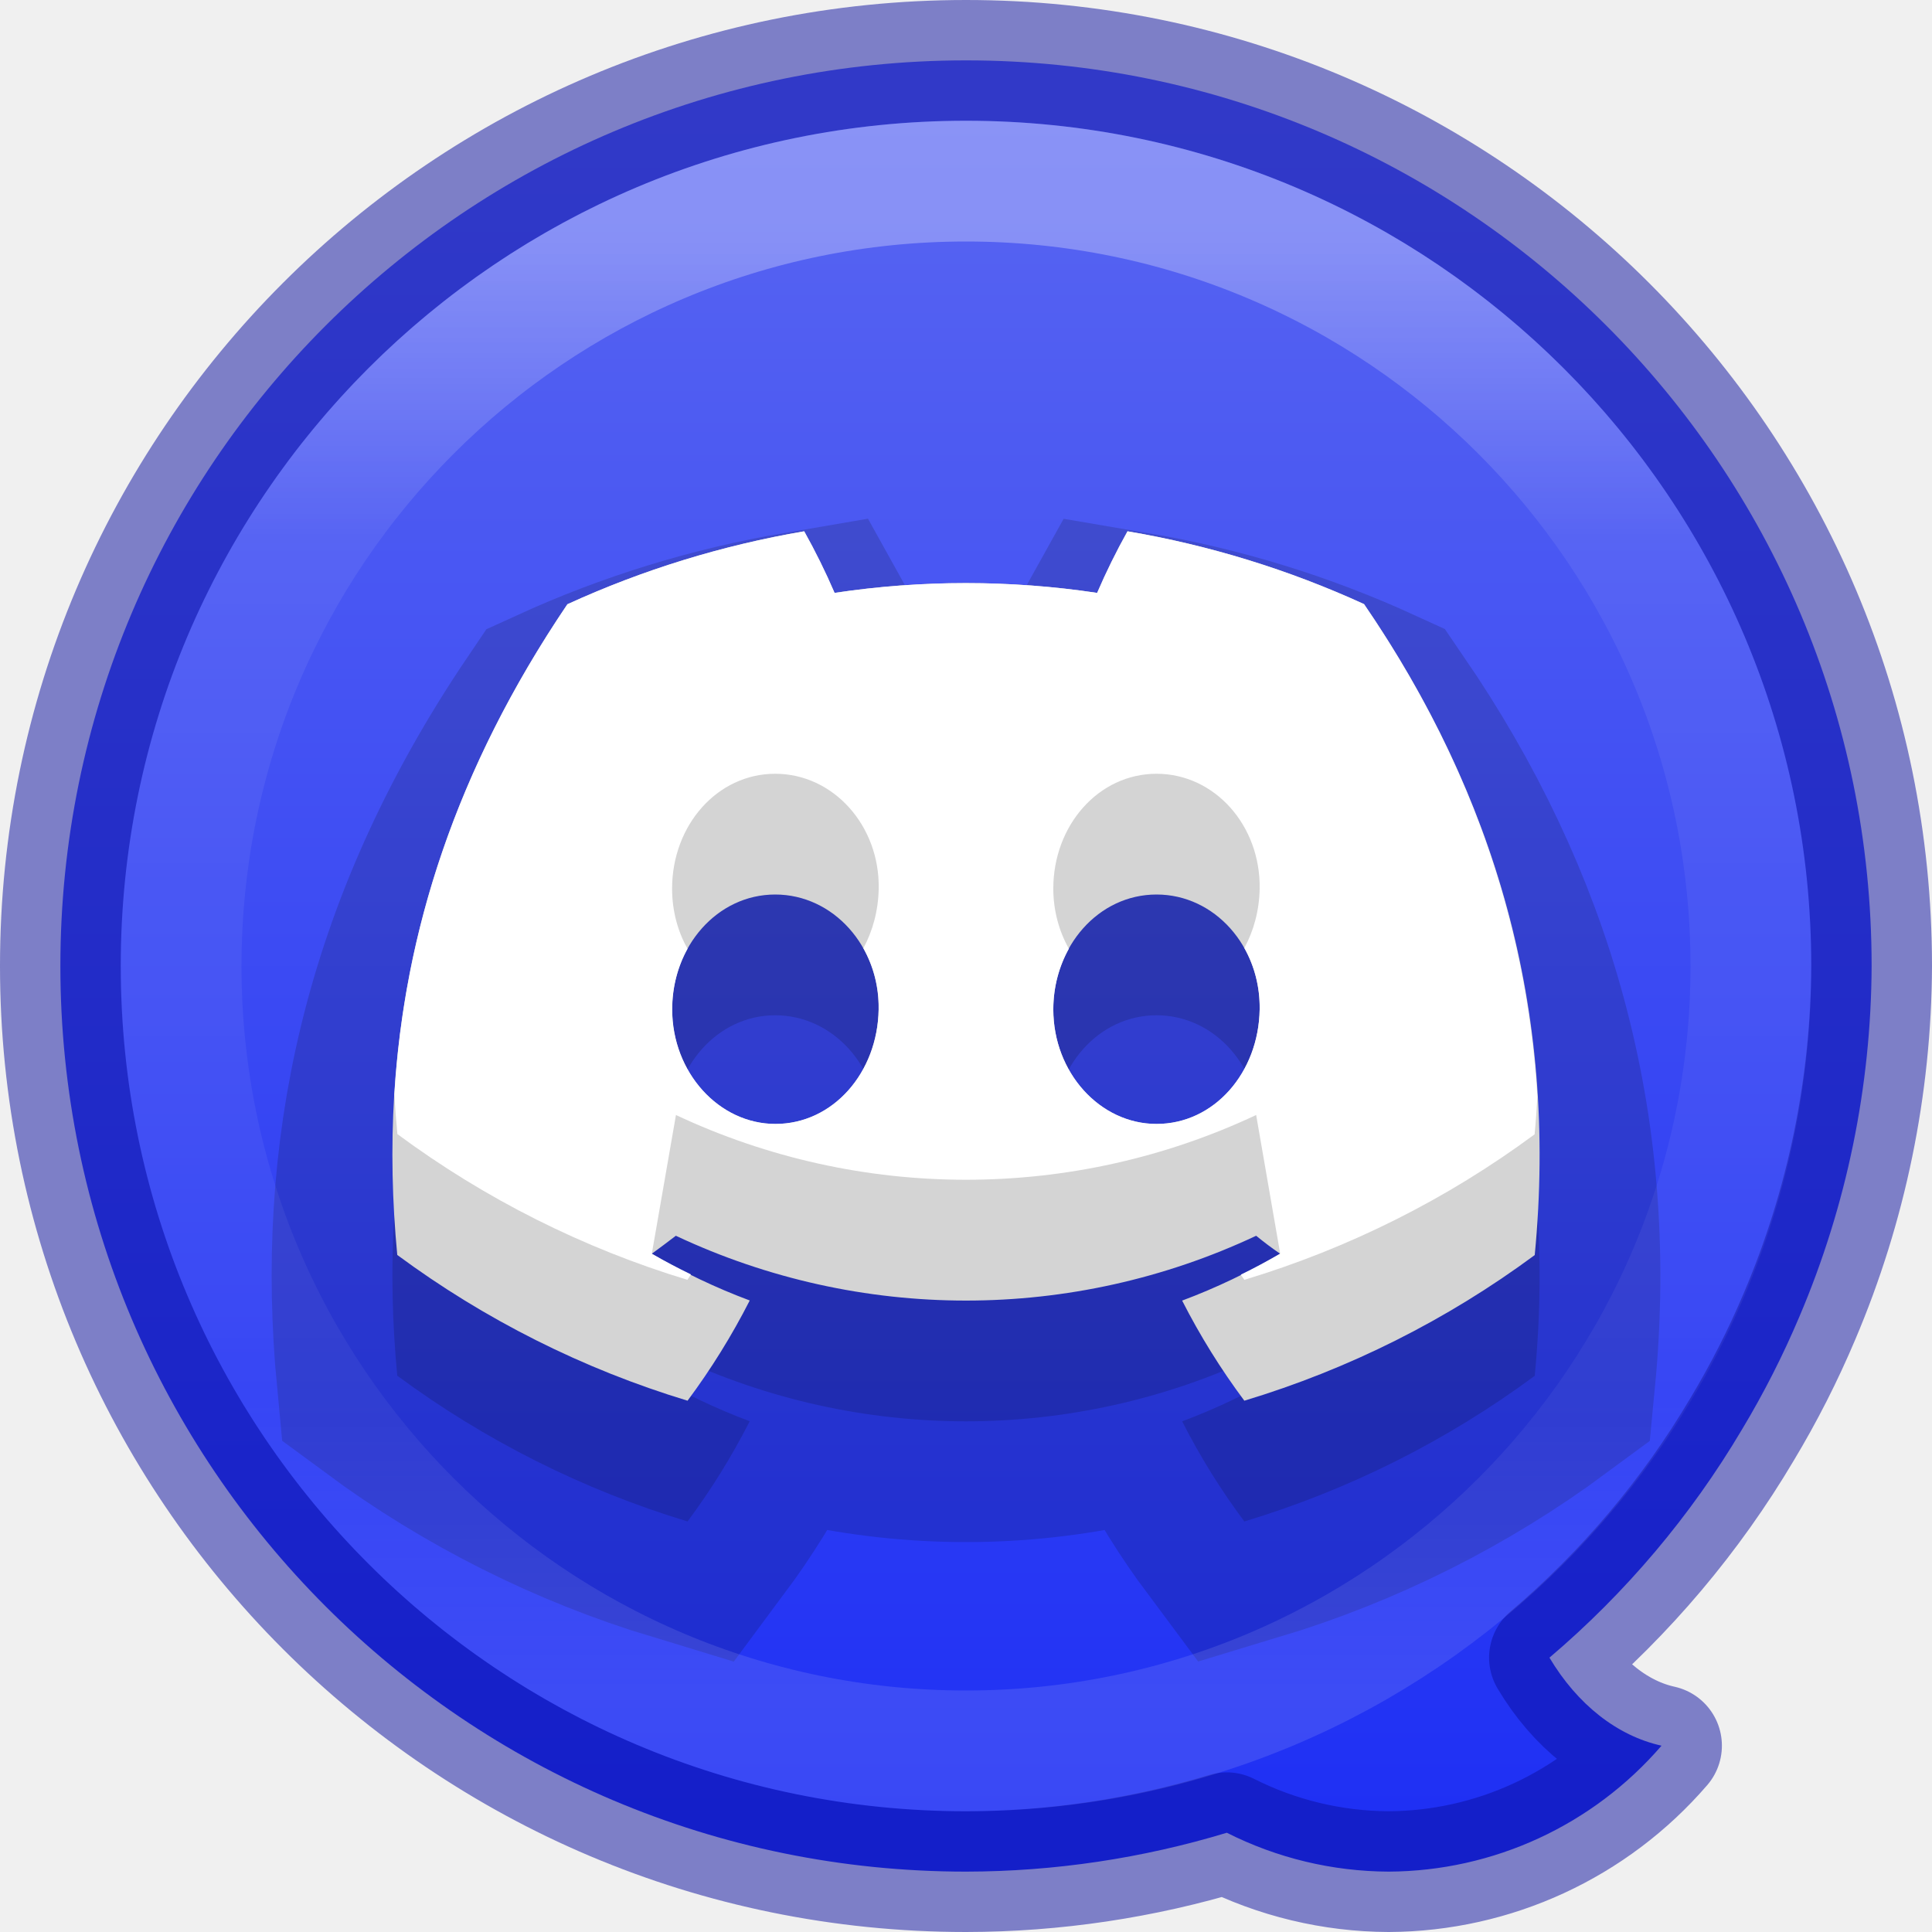
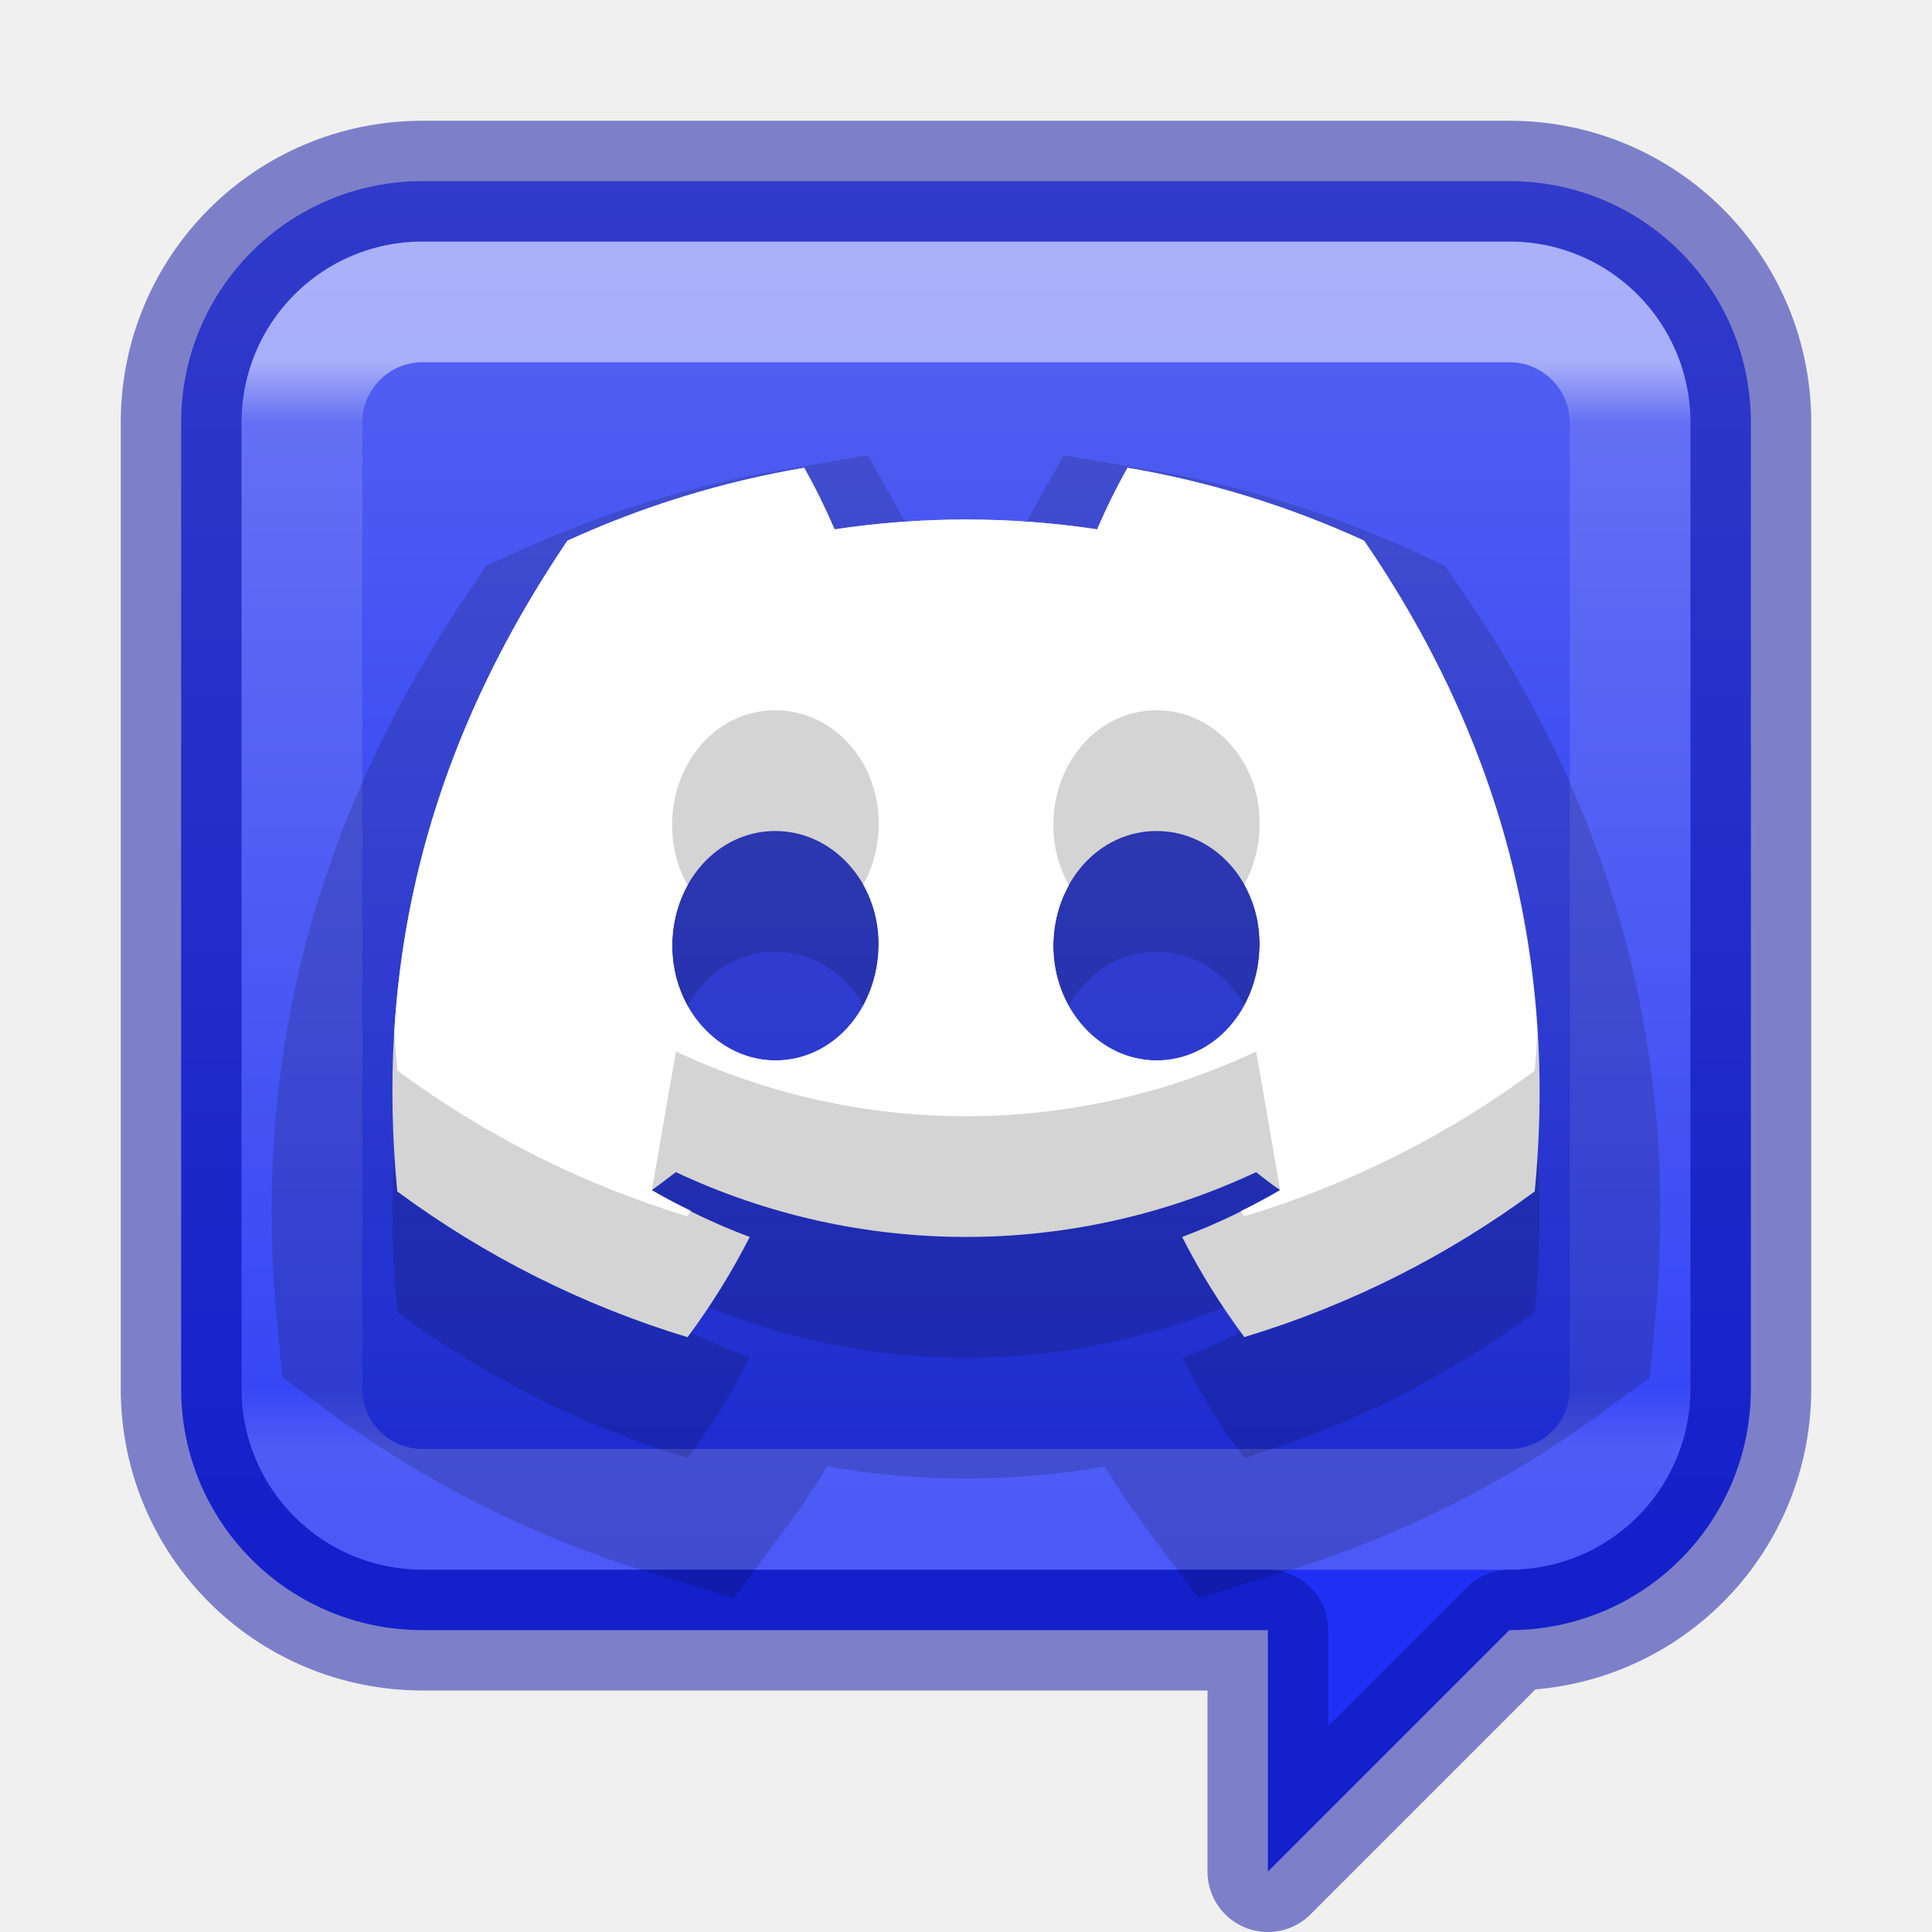
<svg xmlns="http://www.w3.org/2000/svg" xmlns:xlink="http://www.w3.org/1999/xlink" version="1.1" width="16" height="16" id="svg4372" xml:space="preserve">
  <defs id="defs4374">
    <linearGradient id="linearGradient10">
      <stop offset="0" style="stop-color:#ffffff;stop-opacity:1" id="stop7" />
      <stop offset="0.208" style="stop-color:#ffffff;stop-opacity:0.235" id="stop8" />
      <stop offset="0.8" style="stop-color:#ffffff;stop-opacity:0.157" id="stop9" />
      <stop offset="1" style="stop-color:#ffffff;stop-opacity:0.392" id="stop10" />
    </linearGradient>
    <style id="style1">.g{fill:#000;}.g,.h,.i{stroke-width:0px;}.h{fill:url(#e);}.i{fill:#fff;}</style>
    <style id="style1-7">.g{fill:#000;}.g,.h,.i{stroke-width:0px;}.h{fill:url(#e);}.i{fill:#fff;}</style>
    <style id="style1-5">.g{fill:#000;}.g,.h,.i{stroke-width:0px;}.h{fill:url(#e);}.i{fill:#fff;}</style>
    <style id="style1-53">.g{fill:#000;}.g,.h,.i{stroke-width:0px;}.h{fill:url(#e);}.i{fill:#fff;}</style>
    <style id="style1-6">.cls-1{fill:#fff;}</style>
    <style id="style1-67">.cls-1{fill:#fff;}</style>
    <linearGradient id="linearGradient2">
      <stop style="stop-color:#5865f2;stop-opacity:1;" offset="0" id="stop3-3" />
      <stop style="stop-color:#1f30f4;stop-opacity:1;" offset="1" id="stop4-5" />
    </linearGradient>
    <style id="style1-675">.g{fill:#000;}.g,.h,.i{stroke-width:0px;}.h{fill:url(#e);}.i{fill:#fff;}</style>
    <style id="style1-6-3">.cls-1{fill:#fff;}</style>
-     <linearGradient xlink:href="#linearGradient10" id="linearGradient7" x1="8" y1="2" x2="8" y2="14" gradientUnits="userSpaceOnUse" />
-     <linearGradient xlink:href="#linearGradient2" id="linearGradient12" x1="8" y1="1" x2="8" y2="15" gradientUnits="userSpaceOnUse" />
+     <linearGradient xlink:href="#linearGradient10" id="linearGradient7" x1="8" y1="2" x2="8" y2="14" gradientUnits="userSpaceOnUse" gradientTransform="translate(0,-17)" />
+     <linearGradient xlink:href="#linearGradient2" id="linearGradient12" x1="8" y1="1" x2="8" y2="15" gradientUnits="userSpaceOnUse" gradientTransform="translate(0,-17)" />
+     <linearGradient x1="24" y1="7.182" x2="24" y2="40.818" id="linearGradient3304" xlink:href="#linearGradient3924-4-8" gradientUnits="userSpaceOnUse" gradientTransform="matrix(0.2972973,0,0,0.2972973,0.8648691,0.8648672)" />
+     <linearGradient id="linearGradient3924-4-8">
+       <stop id="stop3926-0-4" style="stop-color:#ffffff;stop-opacity:1" offset="0" />
+       <stop id="stop3928-6-8" style="stop-color:#ffffff;stop-opacity:0.235" offset="0.047" />
+       <stop id="stop3930-2-1" style="stop-color:#ffffff;stop-opacity:0.157" offset="0.95" />
+       <stop id="stop3932-9-0" style="stop-color:#ffffff;stop-opacity:0.392" offset="1" />
+     </linearGradient>
+     <linearGradient xlink:href="#linearGradient4-6" id="linearGradient867" x1="8" y1="2" x2="8" y2="14" gradientUnits="userSpaceOnUse" />
+     <style id="style1-8">.g{fill:#000;}.g,.h,.i{stroke-width:0px;}.h{fill:url(#e);}.i{fill:#fff;}</style>
+     <style id="style1-7-7">.g{fill:#000;}.g,.h,.i{stroke-width:0px;}.h{fill:url(#e);}.i{fill:#fff;}</style>
+     <style id="style1-5-9">.g{fill:#000;}.g,.h,.i{stroke-width:0px;}.h{fill:url(#e);}.i{fill:#fff;}</style>
+     <linearGradient id="linearGradient4-6">
+       <stop style="stop-color:#fafafa;stop-opacity:1;" offset="0" id="stop4-7" />
+       <stop style="stop-color:#d4d4d4;stop-opacity:1;" offset="1" id="stop5" />
+     </linearGradient>
+     <style id="style1-53-2">.g{fill:#000;}.g,.h,.i{stroke-width:0px;}.h{fill:url(#e);}.i{fill:#fff;}</style>
+     <style id="style1-6-0">.cls-1{fill:#fff;}</style>
+     <style id="style1-67-23">.cls-1{fill:#fff;}</style>
+     <style id="style1-535">.g{fill:#000;}.g,.h,.i{stroke-width:0px;}.h{fill:url(#e);}.i{fill:#fff;}</style>
+     <style id="style1-7-6">.g{fill:#000;}.g,.h,.i{stroke-width:0px;}.h{fill:url(#e);}.i{fill:#fff;}</style>
+     <style id="style1-5-2">.g{fill:#000;}.g,.h,.i{stroke-width:0px;}.h{fill:url(#e);}.i{fill:#fff;}</style>
+     <style id="style1-53-9">.g{fill:#000;}.g,.h,.i{stroke-width:0px;}.h{fill:url(#e);}.i{fill:#fff;}</style>
+     <style id="style1-6-1">.cls-1{fill:#fff;}</style>
+     <style id="style1-67-2">.cls-1{fill:#fff;}</style>
+     <style id="style1-675-9">.g{fill:#000;}.g,.h,.i{stroke-width:0px;}.h{fill:url(#e);}.i{fill:#fff;}</style>
+     <style id="style1-6-3-7">.cls-1{fill:#fff;}</style>
+     <linearGradient xlink:href="#linearGradient10" id="linearGradient7-3" x1="8" y1="2" x2="8" y2="14" gradientUnits="userSpaceOnUse" gradientTransform="translate(0,-18)" />
+     <linearGradient xlink:href="#linearGradient4-6" id="linearGradient12-6" x1="8" y1="1" x2="8" y2="15" gradientUnits="userSpaceOnUse" gradientTransform="translate(0,-18)" />
+     <linearGradient id="linearGradient877">
+       <stop id="stop869" style="stop-color:#cd9ef7;stop-opacity:1" offset="0" />
+       <stop id="stop875" style="stop-color:#a56de2;stop-opacity:1" offset="1" />
+     </linearGradient>
+     <linearGradient x1="24" y1="7.182" x2="24" y2="37.455" id="linearGradient3304-8" xlink:href="#linearGradient3924-4-8-7" gradientUnits="userSpaceOnUse" gradientTransform="matrix(0.2972973,0,0,0.2972973,0.864869,0.8648672)" />
+     <linearGradient id="linearGradient3924-4-8-7">
+       <stop id="stop3926-0-4-9" style="stop-color:#ffffff;stop-opacity:1" offset="0" />
+       <stop id="stop3928-6-8-2" style="stop-color:#ffffff;stop-opacity:0.235" offset="0.056" />
+       <stop id="stop3930-2-1-0" style="stop-color:#ffffff;stop-opacity:0.157" offset="0.944" />
+       <stop id="stop3932-9-0-2" style="stop-color:#ffffff;stop-opacity:0.392" offset="1" />
+     </linearGradient>
+     <linearGradient xlink:href="#linearGradient2" id="linearGradient867-3" x1="8" y1="1.5" x2="8" y2="13" gradientUnits="userSpaceOnUse" />
  </defs>
-   <path d="M 8,0.5 C 3.858,0.5 0.5,3.858 0.5,8 0.5,12.142 3.858,15.5 8,15.5 8.732,15.499 9.46,15.39 10.16,15.178 10.576,15.388 11.034,15.498 11.5,15.5 c 0.869,-0.004 1.693,-0.385 2.26,-1.043 -0.366,-0.081 -0.697,-0.341 -0.928,-0.729 0.632,-0.537 1.171,-1.175 1.594,-1.889 0.181,-0.301 0.34,-0.614 0.477,-0.938 C 15.293,9.984 15.496,8.998 15.5,8 15.5,3.858 12.142,0.5 8,0.5 Z" style="opacity:1;fill:url(#linearGradient12);stroke:#0a0f9f;stroke-linejoin:round;stroke-opacity:0.5" id="path4" />
-   <path class="cls-1" d="m 11.297,6.003 a 7.857,7.857 0 0 0 -1.96,-0.603 5.384,5.384 0 0 0 -0.251,0.51 7.299,7.299 0 0 0 -2.175,0 A 5.408,5.408 0 0 0 6.66,5.4 7.912,7.912 0 0 0 4.699,6.004 C 3.458,7.84 3.122,9.629 3.29,11.393 v 0 a 7.9,7.9 0 0 0 2.404,1.207 5.806,5.806 0 0 0 0.515,-0.83 5.112,5.112 0 0 1 -0.811,-0.387 c 0.068,-0.049 0.134,-0.1 0.199,-0.149 a 5.647,5.647 0 0 0 4.806,0 c 0.065,0.053 0.132,0.104 0.199,0.149 a 5.132,5.132 0 0 1 -0.812,0.388 5.753,5.753 0 0 0 0.515,0.829 7.864,7.864 0 0 0 2.405,-1.206 v 0 C 12.907,9.348 12.373,7.575 11.297,6.003 Z M 6.422,10.308 c -0.468,0 -0.856,-0.425 -0.856,-0.948 0,-0.523 0.374,-0.952 0.854,-0.952 0.48,0 0.865,0.429 0.856,0.952 -0.008,0.523 -0.377,0.948 -0.855,0.948 z m 3.156,0 c -0.469,0 -0.855,-0.425 -0.855,-0.948 0,-0.523 0.374,-0.952 0.855,-0.952 0.481,0 0.862,0.429 0.854,0.952 -0.008,0.523 -0.377,0.948 -0.854,0.948 z" id="path3" style="fill:#000000;stroke-width:2;stroke:#000000;stroke-opacity:1;stroke-dasharray:none;opacity:0.15" />
-   <path class="cls-1" d="m 11.297,6.003 a 7.857,7.857 0 0 0 -1.96,-0.603 5.384,5.384 0 0 0 -0.251,0.51 7.299,7.299 0 0 0 -2.175,0 A 5.408,5.408 0 0 0 6.66,5.4 7.912,7.912 0 0 0 4.699,6.004 C 3.458,7.84 3.122,9.629 3.29,11.393 v 0 a 7.9,7.9 0 0 0 2.404,1.207 5.806,5.806 0 0 0 0.515,-0.83 5.112,5.112 0 0 1 -0.811,-0.387 c 0.068,-0.049 0.134,-0.1 0.199,-0.149 a 5.647,5.647 0 0 0 4.806,0 c 0.065,0.053 0.132,0.104 0.199,0.149 a 5.132,5.132 0 0 1 -0.812,0.388 5.753,5.753 0 0 0 0.515,0.829 7.864,7.864 0 0 0 2.405,-1.206 v 0 C 12.907,9.348 12.373,7.575 11.297,6.003 Z M 6.422,10.308 c -0.468,0 -0.856,-0.425 -0.856,-0.948 0,-0.523 0.374,-0.952 0.854,-0.952 0.48,0 0.865,0.429 0.856,0.952 -0.008,0.523 -0.377,0.948 -0.855,0.948 z m 3.156,0 c -0.469,0 -0.855,-0.425 -0.855,-0.948 0,-0.523 0.374,-0.952 0.855,-0.952 0.481,0 0.862,0.429 0.854,0.952 -0.008,0.523 -0.377,0.948 -0.854,0.948 z" id="path2" style="fill:#000000;stroke-width:0.075;opacity:0.15" />
-   <path class="cls-1" d="m 11.297,5.003 a 7.857,7.857 0 0 0 -1.96,-0.603 5.384,5.384 0 0 0 -0.251,0.51 7.299,7.299 0 0 0 -2.175,0 A 5.408,5.408 0 0 0 6.66,4.4 7.912,7.912 0 0 0 4.699,5.004 C 3.458,6.84 3.122,8.629 3.29,10.393 v 0 a 7.9,7.9 0 0 0 2.404,1.207 5.806,5.806 0 0 0 0.515,-0.83 5.112,5.112 0 0 1 -0.811,-0.387 c 0.068,-0.049 0.134,-0.1 0.199,-0.149 a 5.647,5.647 0 0 0 4.806,0 c 0.065,0.053 0.132,0.104 0.199,0.149 a 5.132,5.132 0 0 1 -0.812,0.388 5.753,5.753 0 0 0 0.515,0.829 7.864,7.864 0 0 0 2.405,-1.206 v 0 C 12.907,8.348 12.373,6.575 11.297,5.003 Z M 6.422,9.308 c -0.468,0 -0.856,-0.425 -0.856,-0.948 0,-0.523 0.374,-0.952 0.854,-0.952 0.48,0 0.865,0.429 0.856,0.952 -0.008,0.523 -0.377,0.948 -0.855,0.948 z m 3.156,0 c -0.469,0 -0.855,-0.425 -0.855,-0.948 0,-0.523 0.374,-0.952 0.855,-0.952 0.481,0 0.862,0.429 0.854,0.952 -0.008,0.523 -0.377,0.948 -0.854,0.948 z" id="path1-5-2" style="fill:#d4d4d4;stroke-width:0.075" />
-   <circle style="opacity:0.3;fill:none;fill-opacity:1;stroke:url(#linearGradient7);stroke-linejoin:round;stroke-opacity:1" id="path5" cx="8" cy="8" r="6.5" />
-   <path id="path1" style="fill:#ffffff;stroke-width:0.075" class="cls-1" d="M 6.66,4.4 C 5.983,4.516 5.324,4.718 4.699,5.004 3.769,6.38 3.348,7.73 3.266,9.062 c 3.81e-5,6.498e-4 -3.82e-5,0.001 0,0.002 0.006,0.11 0.015,0.219 0.025,0.328 0.726,0.537 1.538,0.945 2.402,1.207 0.01,-0.015 0.02,-0.03 0.029,-0.045 C 5.613,10.501 5.504,10.444 5.398,10.383 L 5.598,9.234 c 1.522,0.715 3.283,0.715 4.805,0 l 0.199,1.148 c -0.107,0.062 -0.215,0.12 -0.326,0.174 0.01,0.014 0.019,0.029 0.029,0.043 0.865,-0.261 1.678,-0.668 2.404,-1.205 0.01,-0.104 0.017,-0.208 0.023,-0.311 -0.09,-1.505 -0.597,-2.854 -1.436,-4.08 C 10.673,4.718 10.014,4.515 9.338,4.4 9.245,4.566 9.161,4.736 9.086,4.91 8.365,4.802 7.633,4.802 6.912,4.91 6.837,4.736 6.753,4.566 6.66,4.4 Z M 6.42,6.408 c 0.48,0 0.866,0.428 0.857,0.951 -0.003,0.18 -0.049,0.35 -0.127,0.494 0.083,0.147 0.13,0.32 0.127,0.506 -0.008,0.523 -0.378,0.949 -0.855,0.949 -0.468,0 -0.855,-0.426 -0.855,-0.949 0,-0.184 0.046,-0.356 0.127,-0.502 C 5.612,7.713 5.566,7.541 5.566,7.359 c 0,-0.523 0.373,-0.951 0.854,-0.951 z m 3.158,0 c 0.481,0 0.862,0.428 0.854,0.951 -0.003,0.18 -0.049,0.349 -0.127,0.492 0.083,0.147 0.13,0.321 0.127,0.508 -0.008,0.523 -0.376,0.949 -0.854,0.949 -0.469,0 -0.855,-0.426 -0.855,-0.949 0,-0.184 0.048,-0.356 0.129,-0.502 C 8.771,7.713 8.723,7.542 8.723,7.359 c 0,-0.523 0.374,-0.951 0.855,-0.951 z" />
+   <path id="rect5505-21-2" style="color:#000000;display:inline;overflow:visible;visibility:visible;fill:url(#linearGradient867-3);fill-opacity:1;fill-rule:nonzero;stroke:none;stroke-width:1;marker:none;enable-background:accumulate" d="m 3.5,1.5 c -1.108,0 -2,0.892 -2,2 v 8 c 0,1.108 0.892,2 2,2 h 7 v 2 l 2,-2 c 1.108,0 2,-0.892 2,-2 v -8 c 0,-1.108 -0.892,-2 -2,-2 z" />
+   <rect width="11" height="10" x="2.5" y="2.5" id="rect6741-0-3-5" style="opacity:0.5;fill:none;stroke:url(#linearGradient3304-8);stroke-width:1;stroke-linecap:round;stroke-linejoin:round;stroke-miterlimit:4;stroke-dasharray:none;stroke-dashoffset:0;stroke-opacity:1" rx="1" ry="1" />
+   <path id="rect5505-21-2-8" style="color:#000000;display:inline;overflow:visible;visibility:visible;opacity:0.5;fill:none;stroke:#0a0f9f;stroke-width:1;stroke-linecap:round;stroke-linejoin:round;stroke-miterlimit:4;stroke-dasharray:none;stroke-dashoffset:0;stroke-opacity:1;marker:none;enable-background:accumulate" d="m 3.5,1.5 c -1.108,0 -2,0.892 -2,2 v 8 c 0,1.108 0.892,2 2,2 h 7 v 2 l 2,-2 c 1.108,0 2,-0.892 2,-2 v -8 c 0,-1.108 -0.892,-2 -2,-2 z" />
+   <path class="cls-1" d="m 11.297,5.477 a 7.857,7.857 0 0 0 -1.96,-0.603 5.384,5.384 0 0 0 -0.251,0.51 7.299,7.299 0 0 0 -2.175,0 A 5.408,5.408 0 0 0 6.66,4.874 7.912,7.912 0 0 0 4.699,5.478 C 3.458,7.313 3.122,9.103 3.29,10.867 v 0 a 7.9,7.9 0 0 0 2.404,1.207 5.806,5.806 0 0 0 0.515,-0.83 5.112,5.112 0 0 1 -0.811,-0.387 c 0.068,-0.049 0.134,-0.1 0.199,-0.149 a 5.647,5.647 0 0 0 4.806,0 c 0.065,0.053 0.132,0.104 0.199,0.149 a 5.132,5.132 0 0 1 -0.812,0.388 5.753,5.753 0 0 0 0.515,0.829 7.864,7.864 0 0 0 2.405,-1.206 v 0 C 12.907,8.822 12.373,7.049 11.297,5.477 Z M 6.422,9.782 c -0.468,0 -0.856,-0.425 -0.856,-0.948 0,-0.523 0.374,-0.952 0.854,-0.952 0.48,0 0.865,0.429 0.856,0.952 -0.008,0.523 -0.377,0.948 -0.855,0.948 z m 3.156,0 c -0.469,0 -0.855,-0.425 -0.855,-0.948 0,-0.523 0.374,-0.952 0.855,-0.952 0.481,0 0.862,0.429 0.854,0.952 -0.008,0.523 -0.377,0.948 -0.854,0.948 z" id="path3" style="opacity:0.15;fill:#000000;stroke:#000000;stroke-width:2;stroke-dasharray:none;stroke-opacity:1" />
+   <path class="cls-1" d="m 11.297,5.477 a 7.857,7.857 0 0 0 -1.96,-0.603 5.384,5.384 0 0 0 -0.251,0.51 7.299,7.299 0 0 0 -2.175,0 A 5.408,5.408 0 0 0 6.66,4.874 7.912,7.912 0 0 0 4.699,5.478 C 3.458,7.313 3.122,9.103 3.29,10.867 v 0 a 7.9,7.9 0 0 0 2.404,1.207 5.806,5.806 0 0 0 0.515,-0.83 5.112,5.112 0 0 1 -0.811,-0.387 c 0.068,-0.049 0.134,-0.1 0.199,-0.149 a 5.647,5.647 0 0 0 4.806,0 c 0.065,0.053 0.132,0.104 0.199,0.149 a 5.132,5.132 0 0 1 -0.812,0.388 5.753,5.753 0 0 0 0.515,0.829 7.864,7.864 0 0 0 2.405,-1.206 v 0 C 12.907,8.822 12.373,7.049 11.297,5.477 Z M 6.422,9.782 c -0.468,0 -0.856,-0.425 -0.856,-0.948 0,-0.523 0.374,-0.952 0.854,-0.952 0.48,0 0.865,0.429 0.856,0.952 -0.008,0.523 -0.377,0.948 -0.855,0.948 z m 3.156,0 c -0.469,0 -0.855,-0.425 -0.855,-0.948 0,-0.523 0.374,-0.952 0.855,-0.952 0.481,0 0.862,0.429 0.854,0.952 -0.008,0.523 -0.377,0.948 -0.854,0.948 z" id="path2" style="opacity:0.15;fill:#000000;stroke-width:0.075" />
+   <path class="cls-1" d="m 11.297,4.477 a 7.857,7.857 0 0 0 -1.96,-0.603 5.384,5.384 0 0 0 -0.251,0.51 7.299,7.299 0 0 0 -2.175,0 A 5.408,5.408 0 0 0 6.66,3.874 7.912,7.912 0 0 0 4.699,4.478 C 3.458,6.313 3.122,8.103 3.29,9.867 v 0 A 7.9,7.9 0 0 0 5.694,11.074 5.806,5.806 0 0 0 6.209,10.244 5.112,5.112 0 0 1 5.398,9.857 C 5.466,9.807 5.533,9.756 5.597,9.707 a 5.647,5.647 0 0 0 4.806,0 c 0.065,0.053 0.132,0.104 0.199,0.149 a 5.132,5.132 0 0 1 -0.812,0.388 5.753,5.753 0 0 0 0.515,0.829 7.864,7.864 0 0 0 2.405,-1.206 v 0 C 12.907,7.822 12.373,6.049 11.297,4.477 Z M 6.422,8.782 c -0.468,0 -0.856,-0.425 -0.856,-0.948 0,-0.523 0.374,-0.952 0.854,-0.952 0.48,0 0.865,0.429 0.856,0.952 -0.008,0.523 -0.377,0.948 -0.855,0.948 z m 3.156,0 c -0.469,0 -0.855,-0.425 -0.855,-0.948 0,-0.523 0.374,-0.952 0.855,-0.952 0.481,0 0.862,0.429 0.854,0.952 -0.008,0.523 -0.377,0.948 -0.854,0.948 z" id="path1-5-2" style="fill:#d4d4d4;stroke-width:0.075" />
+   <path id="path1" style="fill:#ffffff;stroke-width:0.075" class="cls-1" d="M 6.66,3.874 C 5.983,3.989 5.324,4.192 4.699,4.478 3.769,5.853 3.348,7.203 3.266,8.536 c 3.81e-5,6.498e-4 -3.82e-5,0.001 0,0.002 0.006,0.11 0.015,0.219 0.025,0.328 0.726,0.537 1.538,0.945 2.402,1.207 0.01,-0.015 0.02,-0.03 0.029,-0.045 C 5.613,9.975 5.504,9.918 5.398,9.857 L 5.598,8.708 c 1.522,0.715 3.283,0.715 4.805,0 l 0.199,1.148 c -0.107,0.062 -0.215,0.12 -0.326,0.174 0.01,0.014 0.019,0.029 0.029,0.043 0.865,-0.261 1.678,-0.668 2.404,-1.205 0.01,-0.104 0.017,-0.208 0.023,-0.311 C 12.642,7.053 12.136,5.704 11.297,4.478 10.673,4.192 10.014,3.989 9.338,3.874 9.245,4.039 9.161,4.21 9.086,4.384 8.365,4.275 7.633,4.275 6.912,4.384 6.837,4.21 6.753,4.039 6.66,3.874 Z M 6.42,5.882 c 0.48,0 0.866,0.428 0.857,0.951 -0.003,0.18 -0.049,0.35 -0.127,0.494 0.083,0.147 0.13,0.32 0.127,0.506 -0.008,0.523 -0.378,0.949 -0.855,0.949 -0.468,0 -0.855,-0.426 -0.855,-0.949 0,-0.184 0.046,-0.356 0.127,-0.502 C 5.612,7.187 5.566,7.015 5.566,6.833 c 0,-0.523 0.373,-0.951 0.854,-0.951 z m 3.158,0 c 0.481,0 0.862,0.428 0.854,0.951 -0.003,0.18 -0.049,0.349 -0.127,0.492 0.083,0.147 0.13,0.321 0.127,0.508 -0.008,0.523 -0.376,0.949 -0.854,0.949 -0.469,0 -0.855,-0.426 -0.855,-0.949 0,-0.184 0.048,-0.356 0.129,-0.502 C 8.771,7.186 8.723,7.015 8.723,6.833 c 0,-0.523 0.374,-0.951 0.855,-0.951 z" />
</svg>
